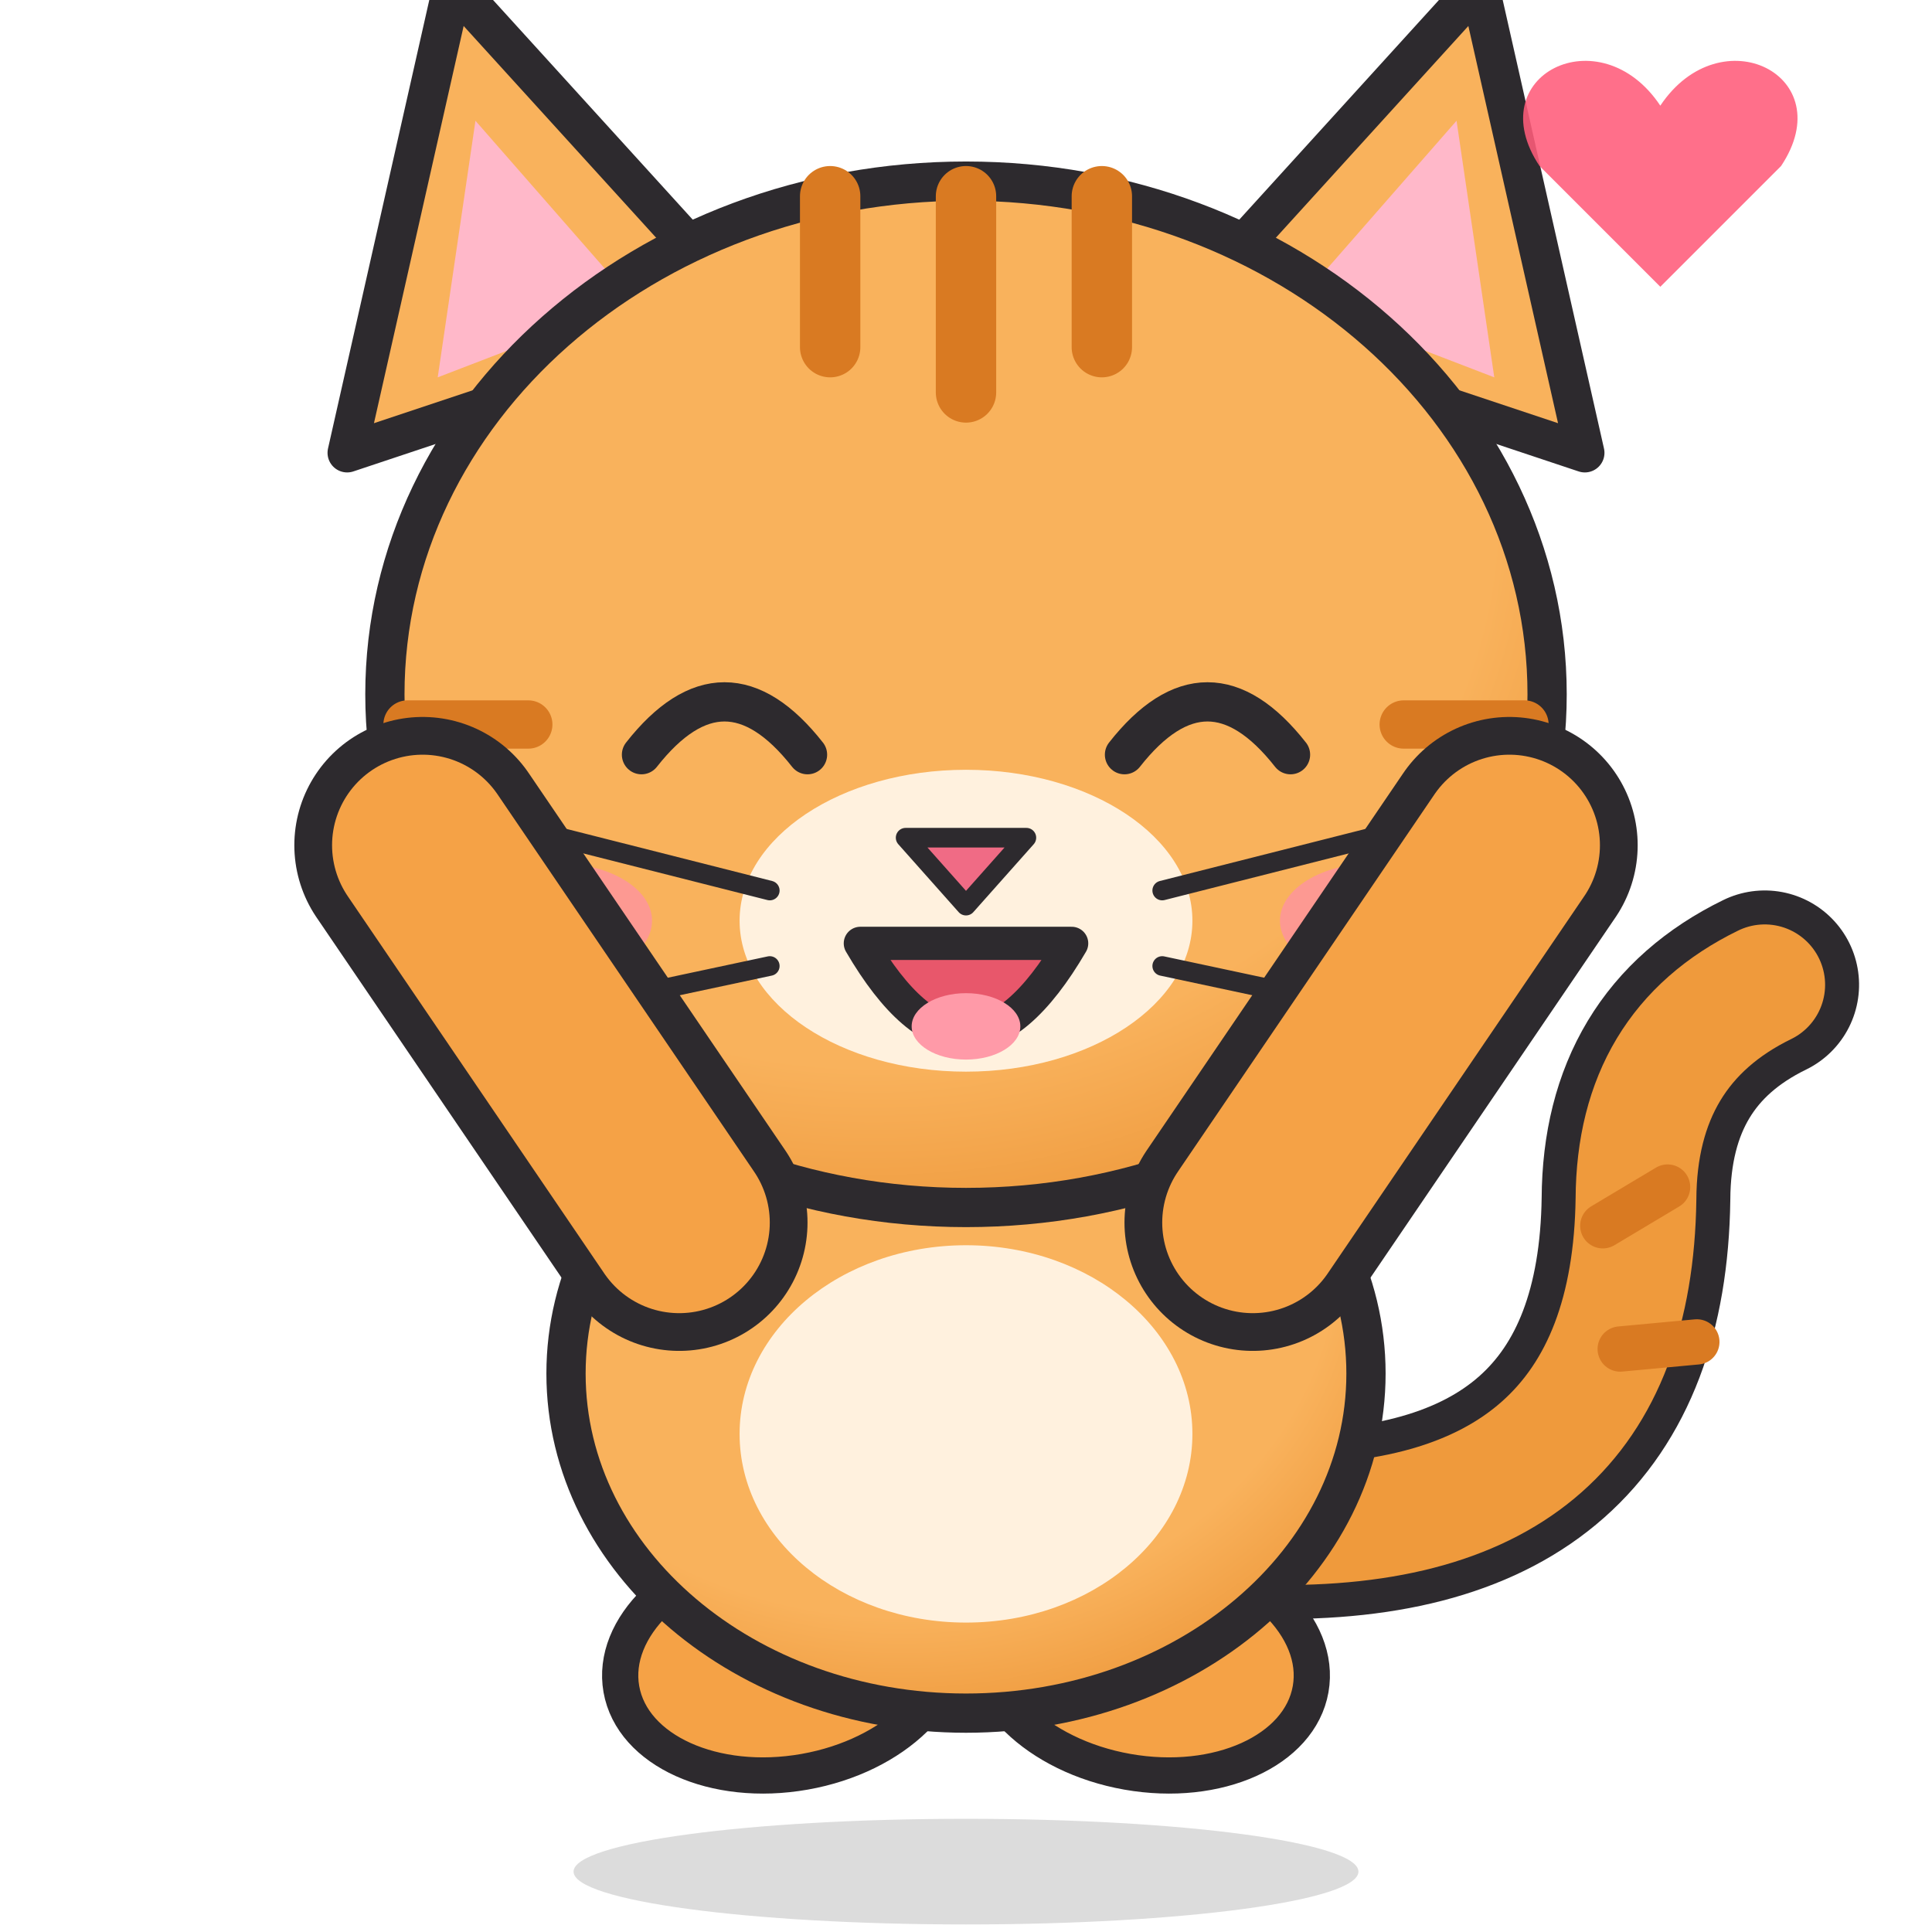
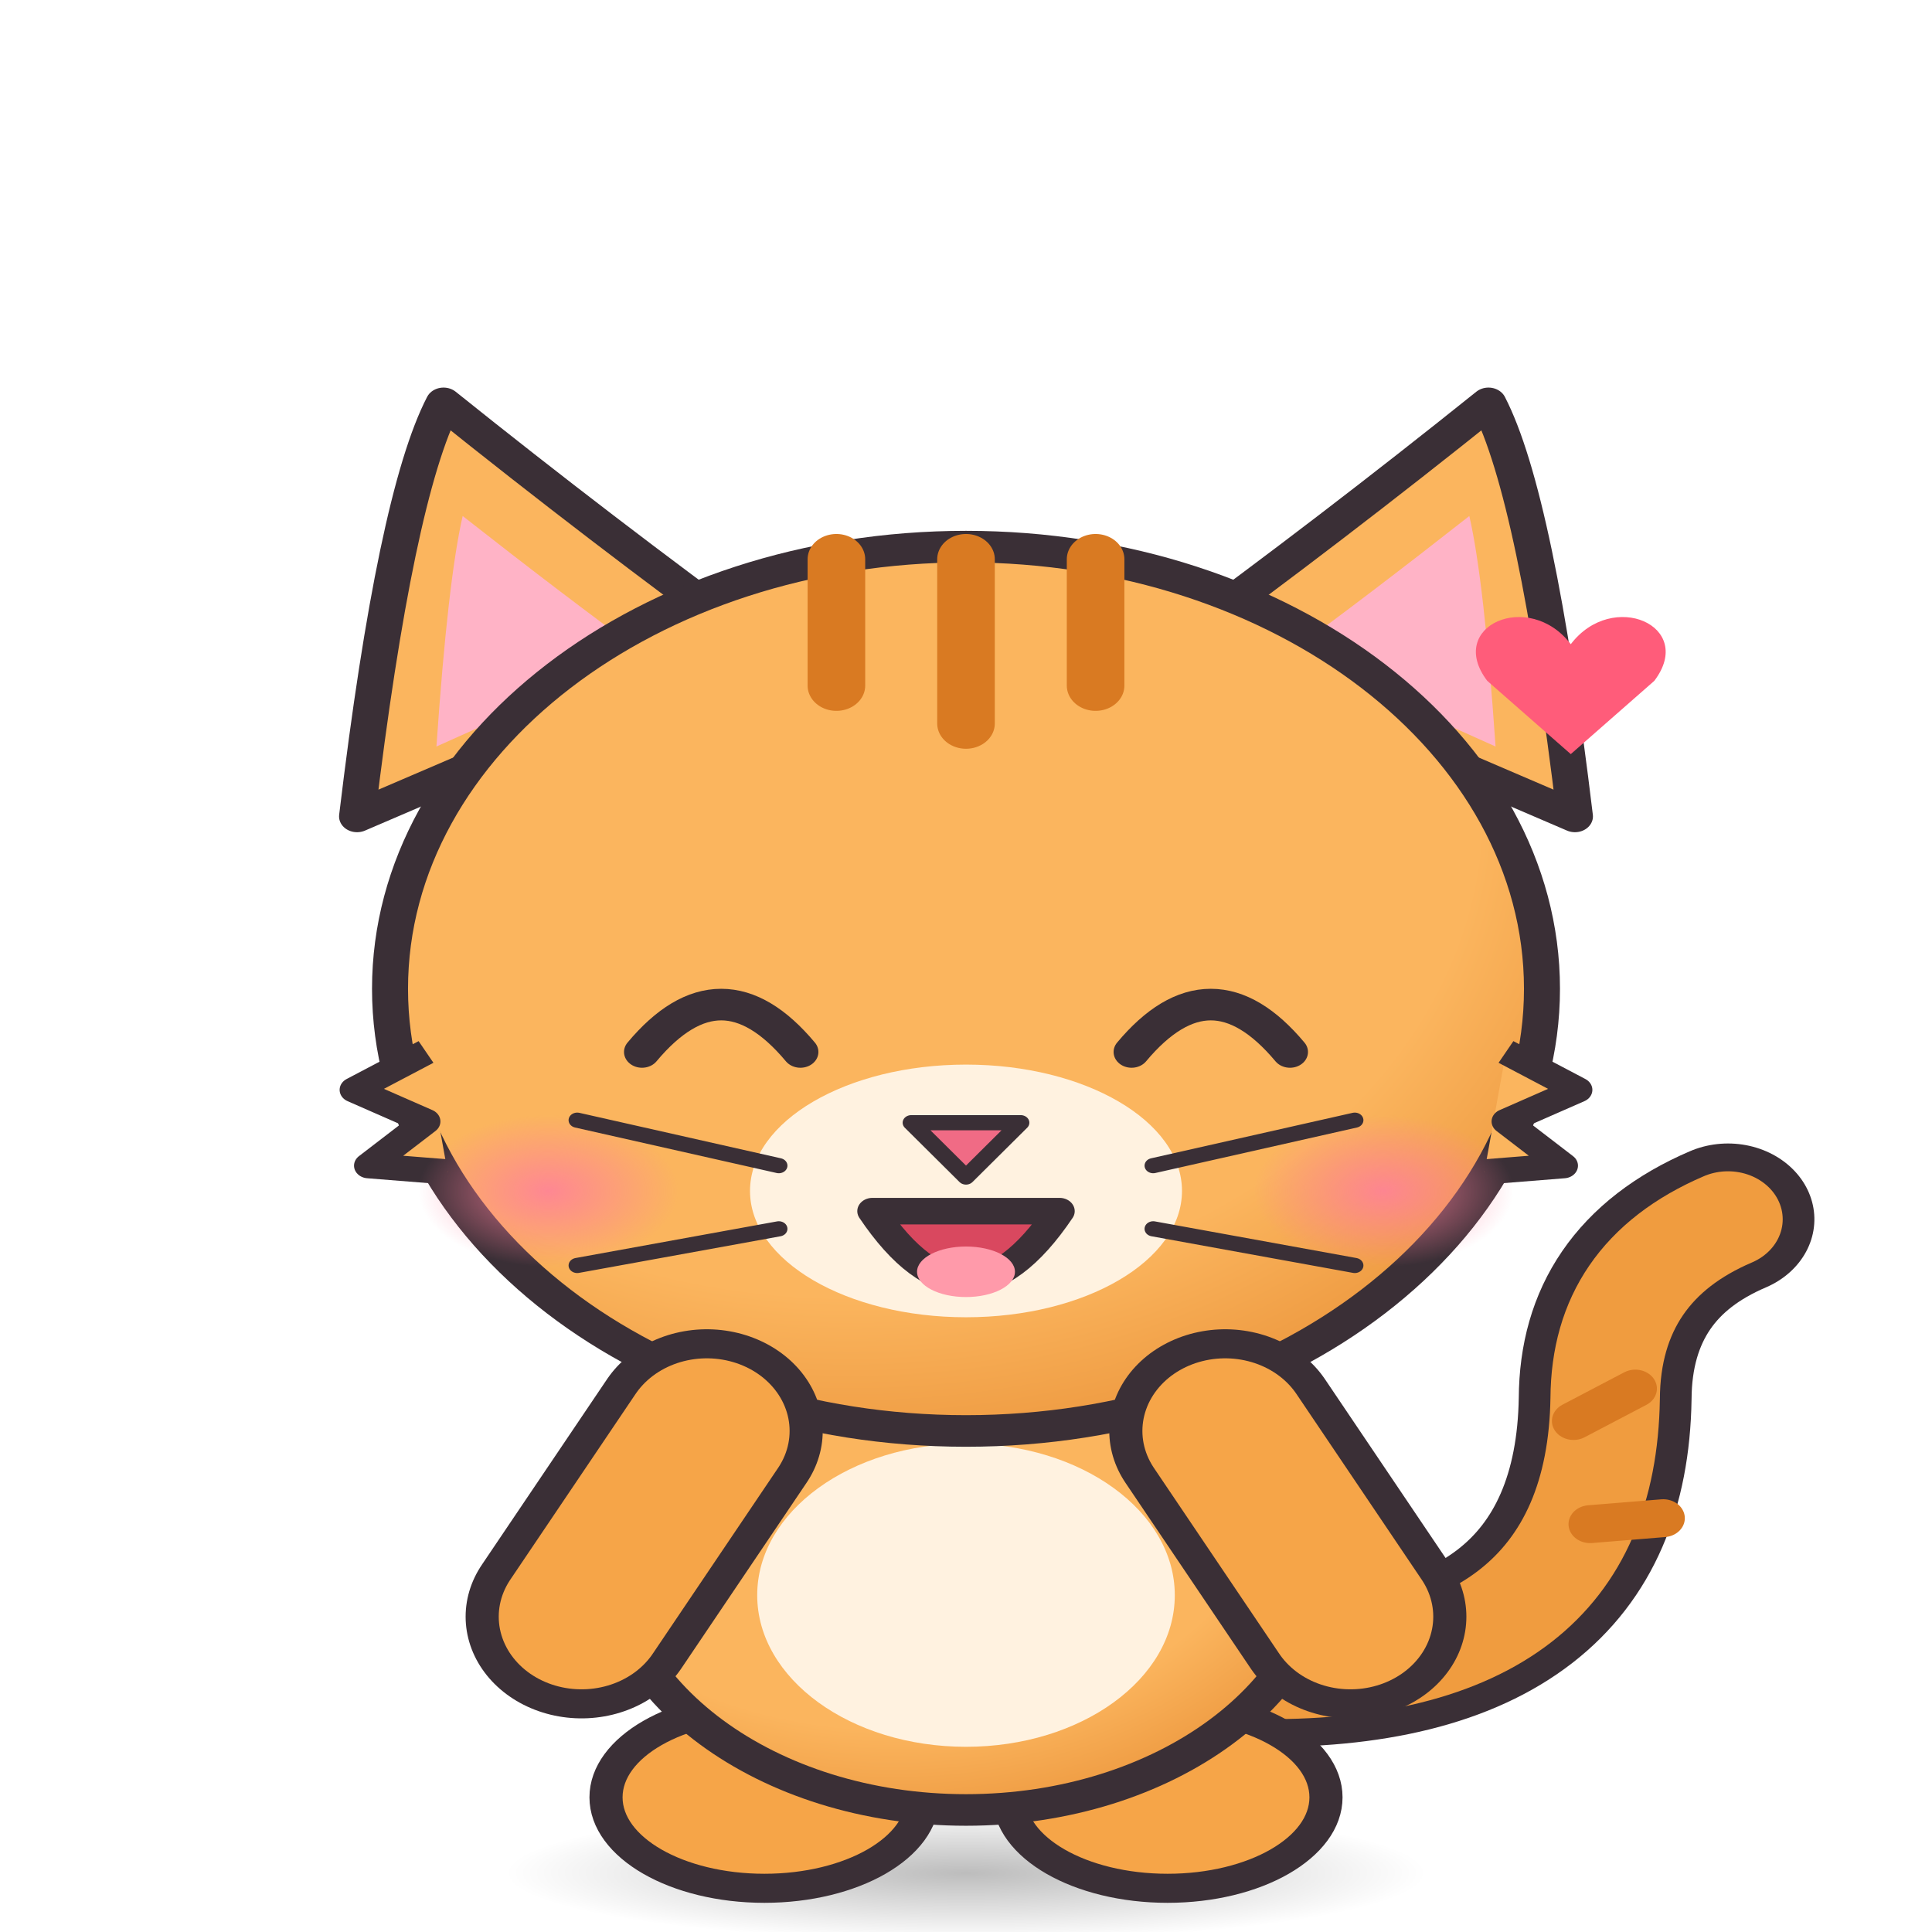
<svg xmlns="http://www.w3.org/2000/svg" viewBox="0 0 128 128" width="128" height="128">
  <defs>
-     <radialGradient id="furcathappy1" cx="42%" cy="32%" r="75%">
-       <stop offset="0" stop-color="#f9b25c" />
-       <stop offset="0.72" stop-color="#f9b25c" />
-       <stop offset="1" stop-color="#ec9537" />
+     <radialGradient id="fur" cx="40%" cy="30%" r="78%">
+       <stop offset="0" stop-color="#fbb55e" />
+       <stop offset="0.7" stop-color="#fbb55e" />
+       <stop offset="1" stop-color="#ea9238" />
+     </radialGradient>
+     <radialGradient id="pupil" cx="38%" cy="32%" r="75%">
+       <stop offset="0" stop-color="#6a5c6e" />
+       <stop offset="0.55" stop-color="#2a2129" />
+       <stop offset="1" stop-color="#140f14" />
+     </radialGradient>
+     <radialGradient id="blush">
+       <stop offset="0" stop-color="#ff7f9c" stop-opacity=".85" />
+       <stop offset="1" stop-color="#ff7f9c" stop-opacity="0" />
+     </radialGradient>
+     <radialGradient id="hot">
+       <stop offset="0" stop-color="#ff4d4d" stop-opacity=".9" />
+       <stop offset="1" stop-color="#ff4d4d" stop-opacity="0" />
+     </radialGradient>
+     <radialGradient id="shadow">
+       <stop offset="0" stop-color="#000" stop-opacity=".26" />
+       <stop offset="1" stop-color="#000" stop-opacity="0" />
    </radialGradient>
  </defs>
-   <ellipse cx="64" cy="124" rx="26" ry="3.5" fill="#000" opacity=".14" />
-   <g transform="translate(0 -4) scale(1) rotate(0 64 122)">
-     <g transform="rotate(6 84 105)">
-       <path d="M84 105 q24 -2 22 -24 q-1 -10 7 -15" fill="none" stroke="#2d2a2e" stroke-width="12.5" stroke-linecap="round" />
-       <path d="M84 105 q24 -2 22 -24 q-1 -10 7 -15" fill="none" stroke="#ef9a3c" stroke-width="8" stroke-linecap="round" />
-       <path d="M104 83 l4 -3 M106 91 l5 -1" stroke="#d97a22" stroke-width="3" stroke-linecap="round" />
+   <g transform="translate(64 125) scale(0.9) translate(-64 -125)">
+     <ellipse cx="64" cy="124" rx="33.9" ry="5" fill="url(#shadow)" />
+     <g transform="translate(0 0) scale(1) rotate(0 64 124)">
+       <g transform="translate(64 124) scale(1.06 0.93) translate(-64 -124)">
+         <g transform="rotate(6 84 108)">
+           <path d="M84 108 q24 -2 22 -24 q-1 -10 7 -15" fill="none" stroke="#3a2f36" stroke-width="12" stroke-linecap="round" />
+           <path d="M84 108 q24 -2 22 -24 q-1 -10 7 -15" fill="none" stroke="#f09c3f" stroke-width="7.6" stroke-linecap="round" />
+           <path d="M104 86 l4 -3 M106 94 l5 -1" stroke="#d97a22" stroke-width="3" stroke-linecap="round" />
+         </g>
+         <ellipse cx="50" cy="118" rx="11" ry="7.2" fill="#f6a548" stroke="#3a2f36" stroke-width="2.3" transform="rotate(0 50 118)" />
+         <ellipse cx="78" cy="118" rx="11" ry="7.2" fill="#f6a548" stroke="#3a2f36" stroke-width="2.3" transform="rotate(0 78 118)" />
+         <ellipse cx="64" cy="98" rx="25" ry="21" fill="url(#fur)" stroke="#3a2f36" stroke-width="2.5" />
+         <ellipse cx="64" cy="102" rx="14.5" ry="12" fill="#fff2e0" />
+         <g transform="translate(0 0) rotate(0 64 82)">
+           <g transform="rotate(-5.3 36 32)">
+             <path d="M21 39 Q26 14 30 7 Q40 18 50 28 Z" fill="#fbb55e" stroke="#3a2f36" stroke-width="2.5" stroke-linejoin="round" />
+             <path d="M27 34 Q29 21 30.5 16 Q37 23 42 28 Z" fill="#ffb3c6" />
+           </g>
+           <g transform="rotate(5.3 92 32)">
+             <path d="M107 39 Q102 14 98 7 Q88 18 78 28 Z" fill="#fbb55e" stroke="#3a2f36" stroke-width="2.5" stroke-linejoin="round" />
+             <path d="M101 34 Q99 21 97.5 16 Q91 23 86 28 Z" fill="#ffb3c6" />
+           </g>
+           <ellipse cx="64" cy="54" rx="40" ry="35" fill="url(#fur)" stroke="#3a2f36" stroke-width="2.5" />
+           <path d="M55 20 v10" stroke="#d97a22" stroke-width="4" stroke-linecap="round" />
+           <path d="M64 20 v13" stroke="#d97a22" stroke-width="4" stroke-linecap="round" />
+           <path d="M73 20 v10" stroke="#d97a22" stroke-width="4" stroke-linecap="round" />
+           <path d="M26.5 59 l-5 3 l5 2.5 l-4 3.5 l5.5 0.5" fill="#fbb55e" stroke="#3a2f36" stroke-width="2" stroke-linejoin="round" />
+           <path d="M101.5 59 l5 3 l-5 2.5 l4 3.5 l-5.5 0.5" fill="#fbb55e" stroke="#3a2f36" stroke-width="2" stroke-linejoin="round" />
+           <ellipse cx="64" cy="70" rx="15" ry="10" fill="#fff2e0" />
+           <path d="M41.5 59 q5.5 -7.5 11 0" fill="none" stroke="#3a2f36" stroke-width="2.5" stroke-linecap="round" stroke-linejoin="round" />
+           <path d="M75.5 59 q5.5 -7.5 11 0" fill="none" stroke="#3a2f36" stroke-width="2.5" stroke-linecap="round" stroke-linejoin="round" />
+           <ellipse cx="35" cy="70" rx="9" ry="6" fill="url(#blush)" />
+           <ellipse cx="93" cy="70" rx="9" ry="6" fill="url(#blush)" />
+           <path d="M60.2 64.6 h7.6 l-3.8 4.3 z" fill="#f06b85" stroke="#3a2f36" stroke-width="1.2" stroke-linejoin="round" />
+           <path d="M51 68 l-14 -3.6" stroke="#3a2f36" stroke-width="1.2" stroke-linecap="round" />
+           <path d="M51 73 l-14 2.9" stroke="#3a2f36" stroke-width="1.2" stroke-linecap="round" />
+           <path d="M77 68 l14 -3.6" stroke="#3a2f36" stroke-width="1.2" stroke-linecap="round" />
+           <path d="M77 73 l14 2.9" stroke="#3a2f36" stroke-width="1.2" stroke-linecap="round" />
+           <path d="M57.5 71.6 q6.5 11 13 0 z" fill="#d9485f" stroke="#3a2f36" stroke-width="2.1" stroke-linecap="round" stroke-linejoin="round" />
+           <ellipse cx="64" cy="76.4" rx="3.4" ry="2" fill="#ff9aaa" />
+         </g>
+         <line x1="46" y1="89" x2="37.3" y2="103.7" stroke-linecap="round" stroke="#3a2f36" stroke-width="16.1" />
+         <line x1="46" y1="89" x2="37.3" y2="103.7" stroke-linecap="round" stroke="#f6a548" stroke-width="11.5" />
+         <line x1="82" y1="89" x2="90.7" y2="103.7" stroke-linecap="round" stroke="#3a2f36" stroke-width="16.1" />
+         <line x1="82" y1="89" x2="90.7" y2="103.7" stroke-linecap="round" stroke="#f6a548" stroke-width="11.5" />
+         <path transform="translate(106 28.9) scale(0.725)" d="M0 -3 c-4 -6 -12 -2 -8 4 l8 8 l8 -8 c4 -6 -4 -10 -8 -4z" fill="#ff5c7a" opacity="1" />
+       </g>
    </g>
-     <ellipse cx="52" cy="114" rx="11" ry="7.5" fill="#f5a246" stroke="#2d2a2e" stroke-width="2.4" transform="rotate(-10 52 114)" />
-     <ellipse cx="76" cy="114" rx="11" ry="7.5" fill="#f5a246" stroke="#2d2a2e" stroke-width="2.4" transform="rotate(10 76 114)" />
-     <ellipse cx="64" cy="95" rx="26.5" ry="22.5" fill="url(#furcathappy1)" stroke="#2d2a2e" stroke-width="2.6" />
-     <ellipse cx="64" cy="99" rx="15" ry="12.5" fill="#fff1de" />
-     <g transform="rotate(0 37 28)">
-       <path d="M23 34 L30 3 L50 25 Z" fill="#f9b25c" stroke="#2d2a2e" stroke-width="2.6" stroke-linejoin="round" />
-       <path d="M29 29 L31.5 12 L42 24 Z" fill="#ffb8c9" />
-     </g>
-     <g transform="rotate(0 91 28)">
-       <path d="M105 34 L98 3 L78 25 Z" fill="#f9b25c" stroke="#2d2a2e" stroke-width="2.6" stroke-linejoin="round" />
-       <path d="M99 29 L96.5 12 L86 24 Z" fill="#ffb8c9" />
-     </g>
-     <ellipse cx="64" cy="50" rx="38.5" ry="34" fill="url(#furcathappy1)" stroke="#2d2a2e" stroke-width="2.6" />
-     <path d="M55 17 v10" stroke="#d97a22" stroke-width="4" stroke-linecap="round" />
-     <path d="M64 17 v13" stroke="#d97a22" stroke-width="4" stroke-linecap="round" />
-     <path d="M73 17 v10" stroke="#d97a22" stroke-width="4" stroke-linecap="round" />
-     <path d="M27 52 h8 M27 59 h7 M101 52 h-8 M101 59 h-7" stroke="#d97a22" stroke-width="3.2" stroke-linecap="round" />
-     <ellipse cx="64" cy="65" rx="15" ry="10" fill="#fff1de" />
-     <path d="M42.5 54 q5.5 -7 11 0" fill="none" stroke="#2d2a2e" stroke-width="2.6" stroke-linecap="round" stroke-linejoin="round" />
-     <path d="M74.5 54 q5.5 -7 11 0" fill="none" stroke="#2d2a2e" stroke-width="2.6" stroke-linecap="round" stroke-linejoin="round" />
-     <ellipse cx="37" cy="65" rx="6.2" ry="3.8" fill="#ff8fa6" opacity="0.72" />
-     <ellipse cx="91" cy="65" rx="6.2" ry="3.8" fill="#ff8fa6" opacity="0.72" />
-     <path d="M60 59.5 h8 l-4 4.5 z" fill="#f06b85" stroke="#2d2a2e" stroke-width="1.3" stroke-linejoin="round" />
-     <path d="M51 63 l-15 -3.8" stroke="#2d2a2e" stroke-width="1.3" stroke-linecap="round" />
-     <path d="M51 68 l-15 3.2" stroke="#2d2a2e" stroke-width="1.3" stroke-linecap="round" />
-     <path d="M77 63 l15 -3.8" stroke="#2d2a2e" stroke-width="1.3" stroke-linecap="round" />
-     <path d="M77 68 l15 3.2" stroke="#2d2a2e" stroke-width="1.3" stroke-linecap="round" />
-     <path d="M57 66.5 q7 12 14 0 z" fill="#e8576b" stroke="#2d2a2e" stroke-width="2.2" stroke-linecap="round" stroke-linejoin="round" />
-     <ellipse cx="64" cy="72" rx="3.6" ry="2.2" fill="#ff9aa8" />
-     <line x1="45" y1="85" x2="28" y2="60" stroke-linecap="round" stroke="#2d2a2e" stroke-width="17" />
-     <line x1="45" y1="85" x2="28" y2="60" stroke-linecap="round" stroke="#f5a246" stroke-width="12" />
-     <line x1="83" y1="85" x2="100" y2="60" stroke-linecap="round" stroke="#2d2a2e" stroke-width="17" />
-     <line x1="83" y1="85" x2="100" y2="60" stroke-linecap="round" stroke="#f5a246" stroke-width="12" />
-     <path transform="translate(110 14) scale(1)" d="M0 -3 c-4 -6 -12 -2 -8 4 l8 8 l8 -8 c4 -6 -4 -10 -8 -4z" fill="#ff5c7a" opacity="0.88" />
  </g>
</svg>
